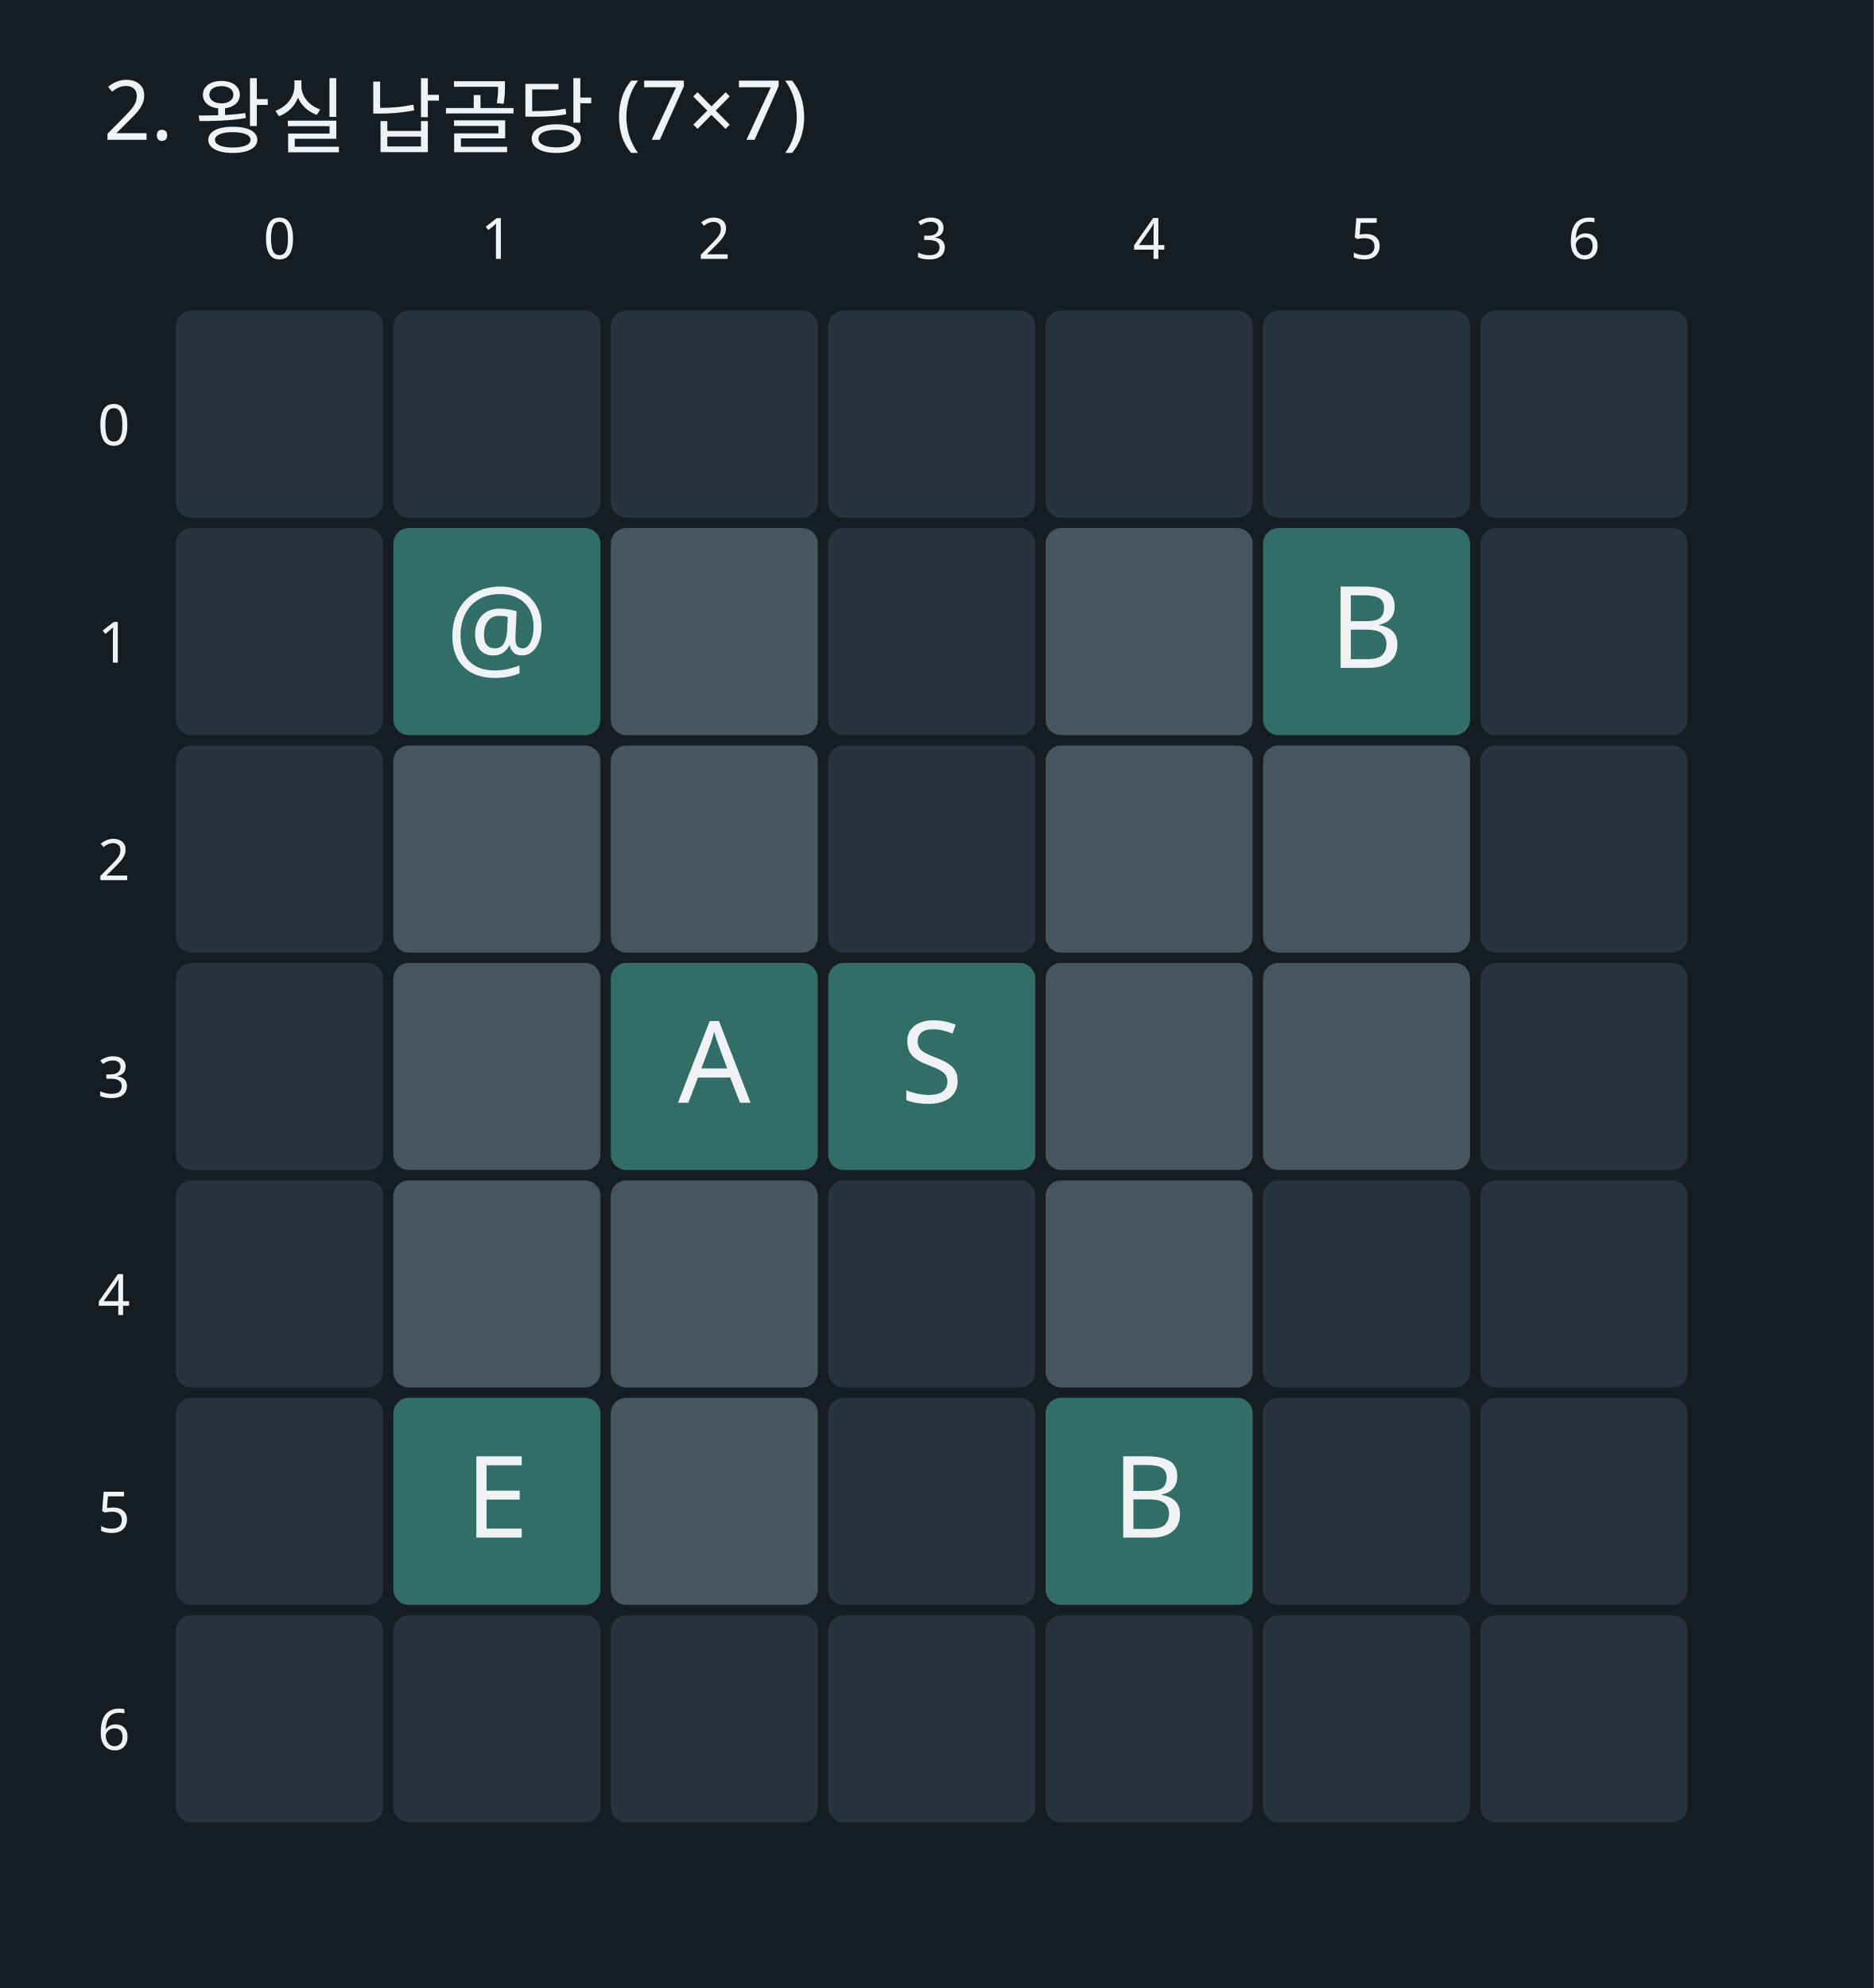
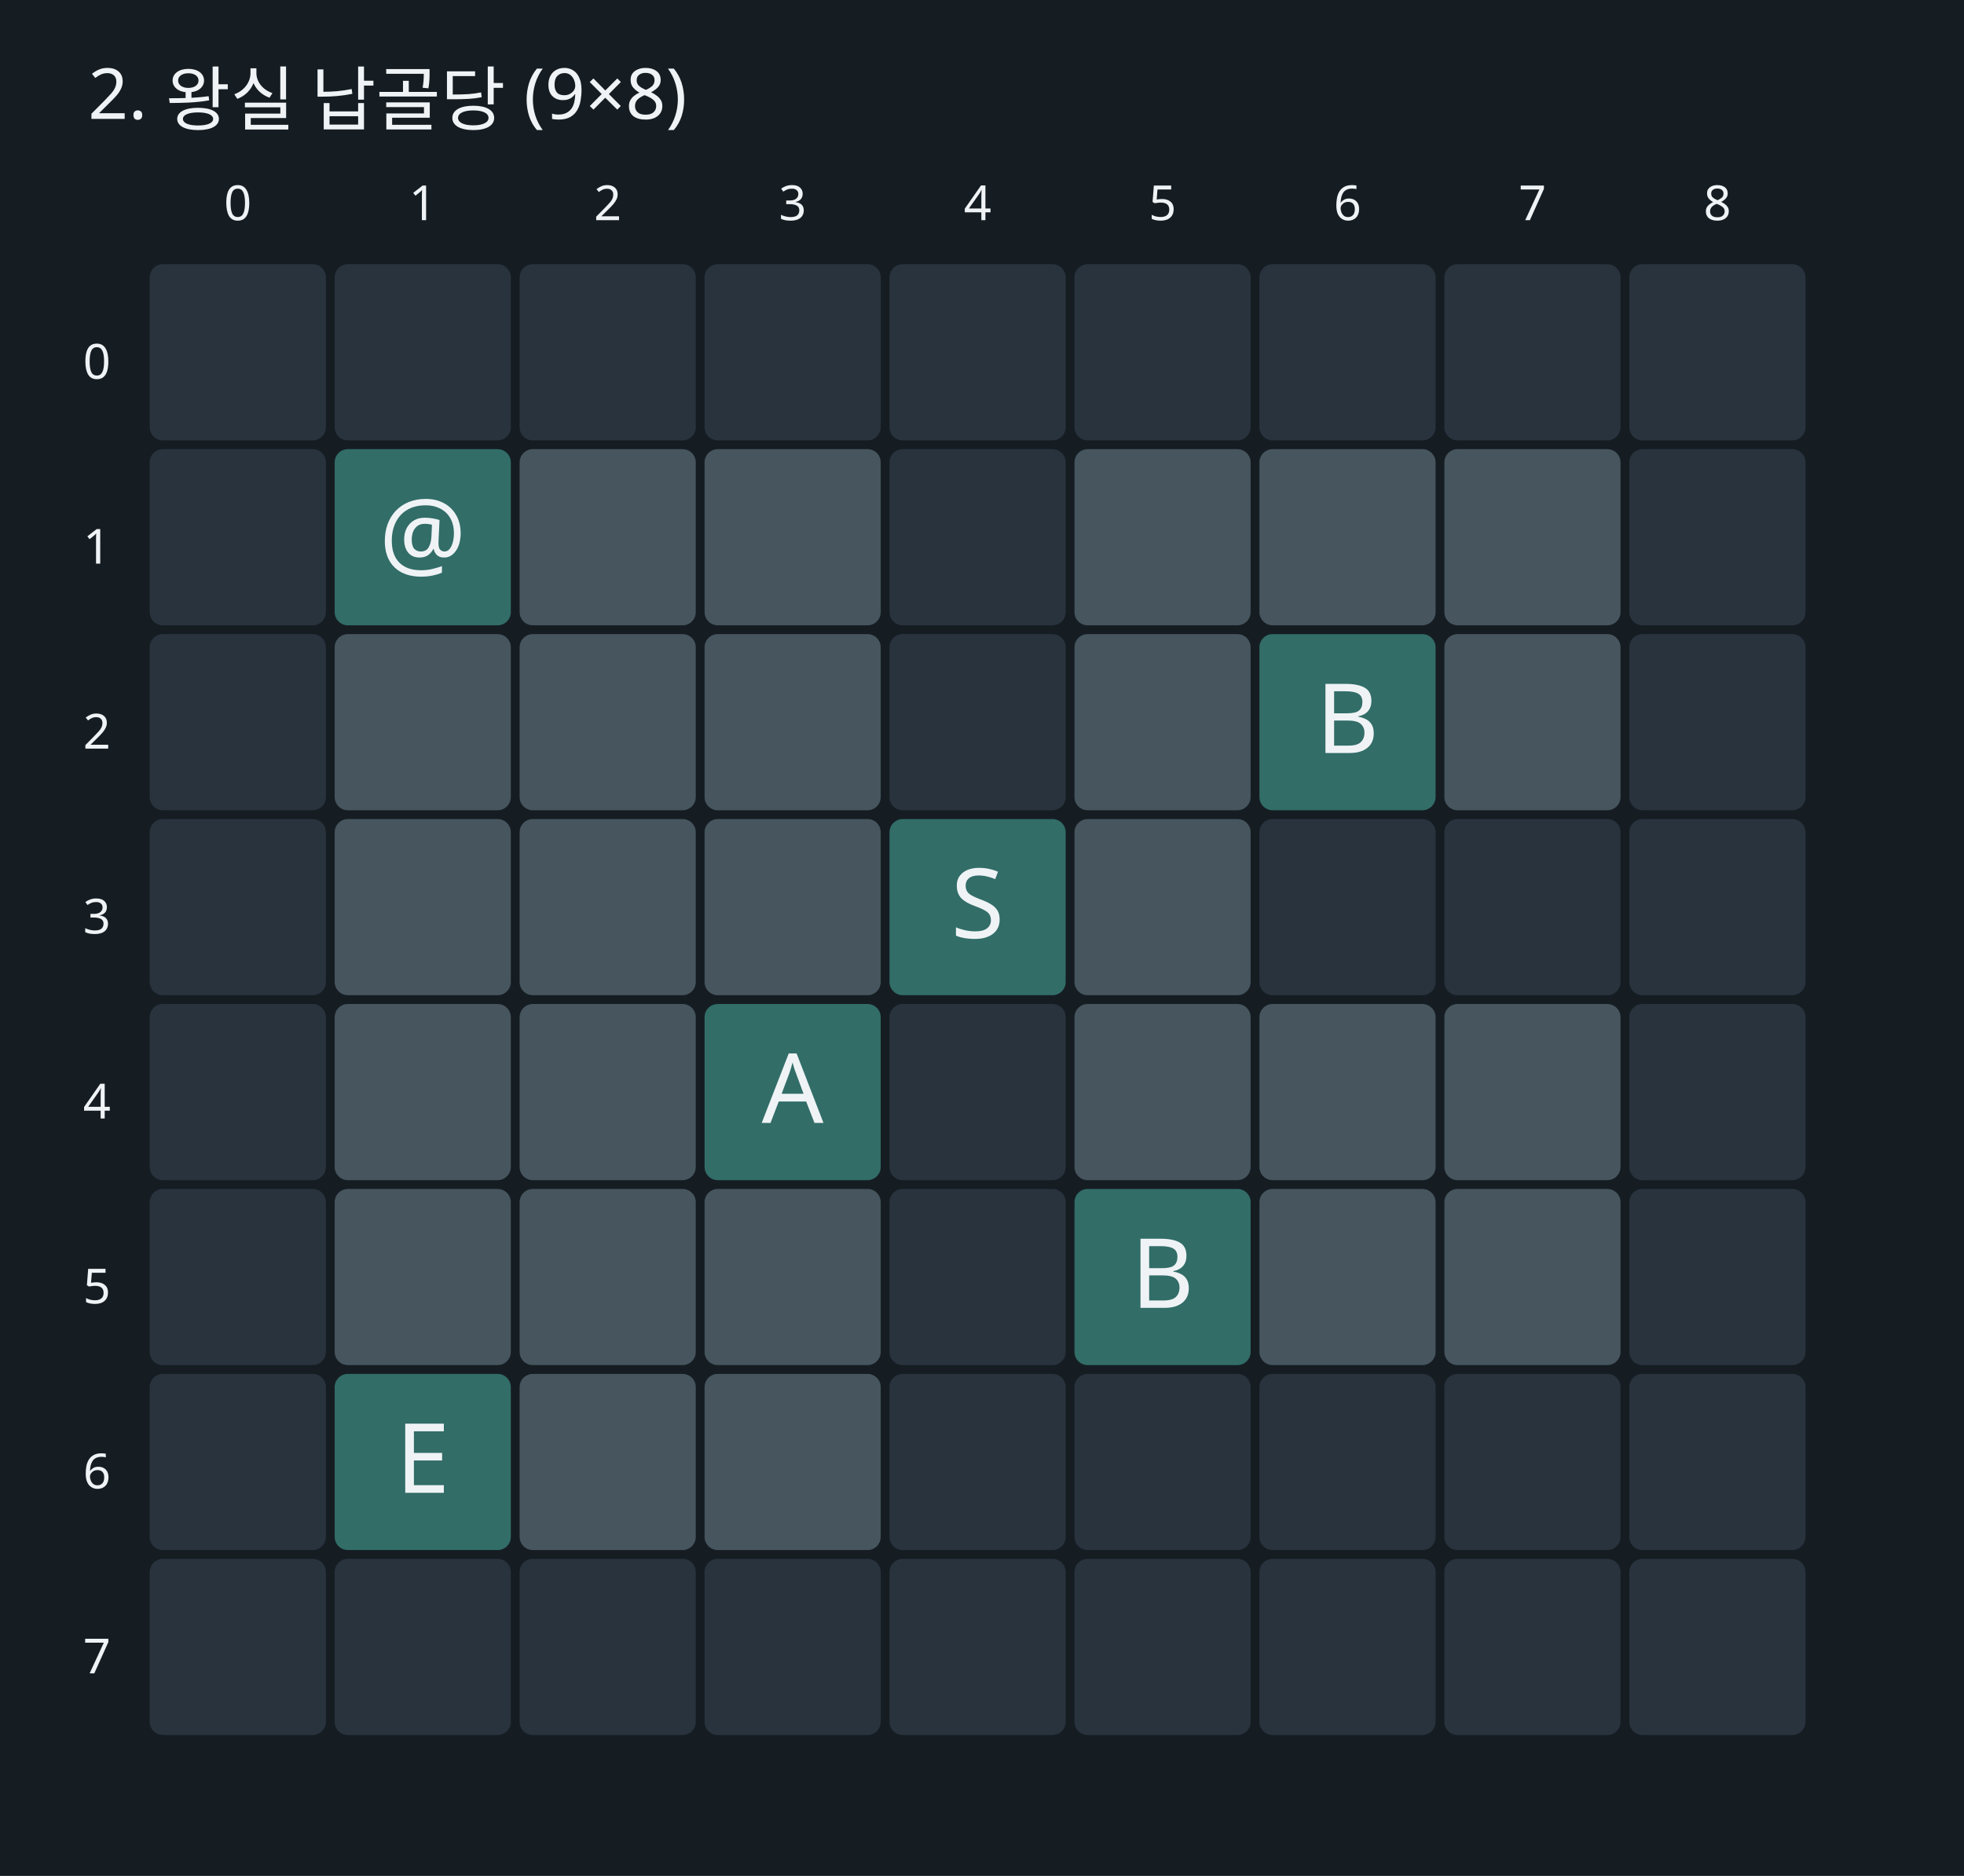
- <svg xmlns="http://www.w3.org/2000/svg" width="362" height="384" viewBox="0 0 362 384">
+ <svg xmlns="http://www.w3.org/2000/svg" width="446" height="426" viewBox="0 0 446 426">
  <rect width="100%" height="100%" fill="#151d23" />
  <g font-family="Malgun Gothic, sans-serif" fill="#eff3f5">
-     <text x="20" y="27" font-size="16">2. 왕실 납골당 (7×7)</text>
+     <text x="20" y="27" font-size="16">2. 왕실 납골당 (9×8)</text>
    <text x="54" y="50" text-anchor="middle" font-size="11">0</text>
    <text x="96" y="50" text-anchor="middle" font-size="11">1</text>
    <text x="138" y="50" text-anchor="middle" font-size="11">2</text>
    <text x="180" y="50" text-anchor="middle" font-size="11">3</text>
    <text x="222" y="50" text-anchor="middle" font-size="11">4</text>
    <text x="264" y="50" text-anchor="middle" font-size="11">5</text>
    <text x="306" y="50" text-anchor="middle" font-size="11">6</text>
+     <text x="348" y="50" text-anchor="middle" font-size="11">7</text>
+     <text x="390" y="50" text-anchor="middle" font-size="11">8</text>
    <text x="22" y="86" text-anchor="middle" font-size="11">0</text>
    <rect x="34" y="60" width="40" height="40" rx="3" fill="#29333e" />
    <rect x="76" y="60" width="40" height="40" rx="3" fill="#29333e" />
    <rect x="118" y="60" width="40" height="40" rx="3" fill="#29333e" />
    <rect x="160" y="60" width="40" height="40" rx="3" fill="#29333e" />
    <rect x="202" y="60" width="40" height="40" rx="3" fill="#29333e" />
    <rect x="244" y="60" width="40" height="40" rx="3" fill="#29333e" />
    <rect x="286" y="60" width="40" height="40" rx="3" fill="#29333e" />
+     <rect x="328" y="60" width="40" height="40" rx="3" fill="#29333e" />
+     <rect x="370" y="60" width="40" height="40" rx="3" fill="#29333e" />
    <text x="22" y="128" text-anchor="middle" font-size="11">1</text>
    <rect x="34" y="102" width="40" height="40" rx="3" fill="#29333e" />
    <rect x="76" y="102" width="40" height="40" rx="3" fill="#326d68" />
    <text x="96" y="129" text-anchor="middle" font-size="22">@</text>
    <rect x="118" y="102" width="40" height="40" rx="3" fill="#46555e" />
-     <rect x="160" y="102" width="40" height="40" rx="3" fill="#29333e" />
-     <rect x="202" y="102" width="40" height="40" rx="3" fill="#46555e" />
-     <rect x="244" y="102" width="40" height="40" rx="3" fill="#326d68" />
-     <text x="264" y="129" text-anchor="middle" font-size="22">B</text>
-     <rect x="286" y="102" width="40" height="40" rx="3" fill="#29333e" />
+     <rect x="160" y="102" width="40" height="40" rx="3" fill="#46555e" />
+     <rect x="202" y="102" width="40" height="40" rx="3" fill="#29333e" />
+     <rect x="244" y="102" width="40" height="40" rx="3" fill="#46555e" />
+     <rect x="286" y="102" width="40" height="40" rx="3" fill="#46555e" />
+     <rect x="328" y="102" width="40" height="40" rx="3" fill="#46555e" />
+     <rect x="370" y="102" width="40" height="40" rx="3" fill="#29333e" />
    <text x="22" y="170" text-anchor="middle" font-size="11">2</text>
    <rect x="34" y="144" width="40" height="40" rx="3" fill="#29333e" />
    <rect x="76" y="144" width="40" height="40" rx="3" fill="#46555e" />
    <rect x="118" y="144" width="40" height="40" rx="3" fill="#46555e" />
-     <rect x="160" y="144" width="40" height="40" rx="3" fill="#29333e" />
-     <rect x="202" y="144" width="40" height="40" rx="3" fill="#46555e" />
+     <rect x="160" y="144" width="40" height="40" rx="3" fill="#46555e" />
+     <rect x="202" y="144" width="40" height="40" rx="3" fill="#29333e" />
    <rect x="244" y="144" width="40" height="40" rx="3" fill="#46555e" />
-     <rect x="286" y="144" width="40" height="40" rx="3" fill="#29333e" />
+     <rect x="286" y="144" width="40" height="40" rx="3" fill="#326d68" />
+     <text x="306" y="171" text-anchor="middle" font-size="22">B</text>
+     <rect x="328" y="144" width="40" height="40" rx="3" fill="#46555e" />
+     <rect x="370" y="144" width="40" height="40" rx="3" fill="#29333e" />
    <text x="22" y="212" text-anchor="middle" font-size="11">3</text>
    <rect x="34" y="186" width="40" height="40" rx="3" fill="#29333e" />
    <rect x="76" y="186" width="40" height="40" rx="3" fill="#46555e" />
-     <rect x="118" y="186" width="40" height="40" rx="3" fill="#326d68" />
-     <text x="138" y="213" text-anchor="middle" font-size="22">A</text>
-     <rect x="160" y="186" width="40" height="40" rx="3" fill="#326d68" />
-     <text x="180" y="213" text-anchor="middle" font-size="22">S</text>
-     <rect x="202" y="186" width="40" height="40" rx="3" fill="#46555e" />
+     <rect x="118" y="186" width="40" height="40" rx="3" fill="#46555e" />
+     <rect x="160" y="186" width="40" height="40" rx="3" fill="#46555e" />
+     <rect x="202" y="186" width="40" height="40" rx="3" fill="#326d68" />
+     <text x="222" y="213" text-anchor="middle" font-size="22">S</text>
    <rect x="244" y="186" width="40" height="40" rx="3" fill="#46555e" />
    <rect x="286" y="186" width="40" height="40" rx="3" fill="#29333e" />
+     <rect x="328" y="186" width="40" height="40" rx="3" fill="#29333e" />
+     <rect x="370" y="186" width="40" height="40" rx="3" fill="#29333e" />
    <text x="22" y="254" text-anchor="middle" font-size="11">4</text>
    <rect x="34" y="228" width="40" height="40" rx="3" fill="#29333e" />
    <rect x="76" y="228" width="40" height="40" rx="3" fill="#46555e" />
    <rect x="118" y="228" width="40" height="40" rx="3" fill="#46555e" />
-     <rect x="160" y="228" width="40" height="40" rx="3" fill="#29333e" />
-     <rect x="202" y="228" width="40" height="40" rx="3" fill="#46555e" />
-     <rect x="244" y="228" width="40" height="40" rx="3" fill="#29333e" />
-     <rect x="286" y="228" width="40" height="40" rx="3" fill="#29333e" />
+     <rect x="160" y="228" width="40" height="40" rx="3" fill="#326d68" />
+     <text x="180" y="255" text-anchor="middle" font-size="22">A</text>
+     <rect x="202" y="228" width="40" height="40" rx="3" fill="#29333e" />
+     <rect x="244" y="228" width="40" height="40" rx="3" fill="#46555e" />
+     <rect x="286" y="228" width="40" height="40" rx="3" fill="#46555e" />
+     <rect x="328" y="228" width="40" height="40" rx="3" fill="#46555e" />
+     <rect x="370" y="228" width="40" height="40" rx="3" fill="#29333e" />
    <text x="22" y="296" text-anchor="middle" font-size="11">5</text>
    <rect x="34" y="270" width="40" height="40" rx="3" fill="#29333e" />
-     <rect x="76" y="270" width="40" height="40" rx="3" fill="#326d68" />
-     <text x="96" y="297" text-anchor="middle" font-size="22">E</text>
+     <rect x="76" y="270" width="40" height="40" rx="3" fill="#46555e" />
    <rect x="118" y="270" width="40" height="40" rx="3" fill="#46555e" />
-     <rect x="160" y="270" width="40" height="40" rx="3" fill="#29333e" />
-     <rect x="202" y="270" width="40" height="40" rx="3" fill="#326d68" />
-     <text x="222" y="297" text-anchor="middle" font-size="22">B</text>
-     <rect x="244" y="270" width="40" height="40" rx="3" fill="#29333e" />
-     <rect x="286" y="270" width="40" height="40" rx="3" fill="#29333e" />
+     <rect x="160" y="270" width="40" height="40" rx="3" fill="#46555e" />
+     <rect x="202" y="270" width="40" height="40" rx="3" fill="#29333e" />
+     <rect x="244" y="270" width="40" height="40" rx="3" fill="#326d68" />
+     <text x="264" y="297" text-anchor="middle" font-size="22">B</text>
+     <rect x="286" y="270" width="40" height="40" rx="3" fill="#46555e" />
+     <rect x="328" y="270" width="40" height="40" rx="3" fill="#46555e" />
+     <rect x="370" y="270" width="40" height="40" rx="3" fill="#29333e" />
    <text x="22" y="338" text-anchor="middle" font-size="11">6</text>
    <rect x="34" y="312" width="40" height="40" rx="3" fill="#29333e" />
-     <rect x="76" y="312" width="40" height="40" rx="3" fill="#29333e" />
-     <rect x="118" y="312" width="40" height="40" rx="3" fill="#29333e" />
-     <rect x="160" y="312" width="40" height="40" rx="3" fill="#29333e" />
+     <rect x="76" y="312" width="40" height="40" rx="3" fill="#326d68" />
+     <text x="96" y="339" text-anchor="middle" font-size="22">E</text>
+     <rect x="118" y="312" width="40" height="40" rx="3" fill="#46555e" />
+     <rect x="160" y="312" width="40" height="40" rx="3" fill="#46555e" />
    <rect x="202" y="312" width="40" height="40" rx="3" fill="#29333e" />
    <rect x="244" y="312" width="40" height="40" rx="3" fill="#29333e" />
    <rect x="286" y="312" width="40" height="40" rx="3" fill="#29333e" />
+     <rect x="328" y="312" width="40" height="40" rx="3" fill="#29333e" />
+     <rect x="370" y="312" width="40" height="40" rx="3" fill="#29333e" />
+     <text x="22" y="380" text-anchor="middle" font-size="11">7</text>
+     <rect x="34" y="354" width="40" height="40" rx="3" fill="#29333e" />
+     <rect x="76" y="354" width="40" height="40" rx="3" fill="#29333e" />
+     <rect x="118" y="354" width="40" height="40" rx="3" fill="#29333e" />
+     <rect x="160" y="354" width="40" height="40" rx="3" fill="#29333e" />
+     <rect x="202" y="354" width="40" height="40" rx="3" fill="#29333e" />
+     <rect x="244" y="354" width="40" height="40" rx="3" fill="#29333e" />
+     <rect x="286" y="354" width="40" height="40" rx="3" fill="#29333e" />
+     <rect x="328" y="354" width="40" height="40" rx="3" fill="#29333e" />
+     <rect x="370" y="354" width="40" height="40" rx="3" fill="#29333e" />
  </g>
</svg>
